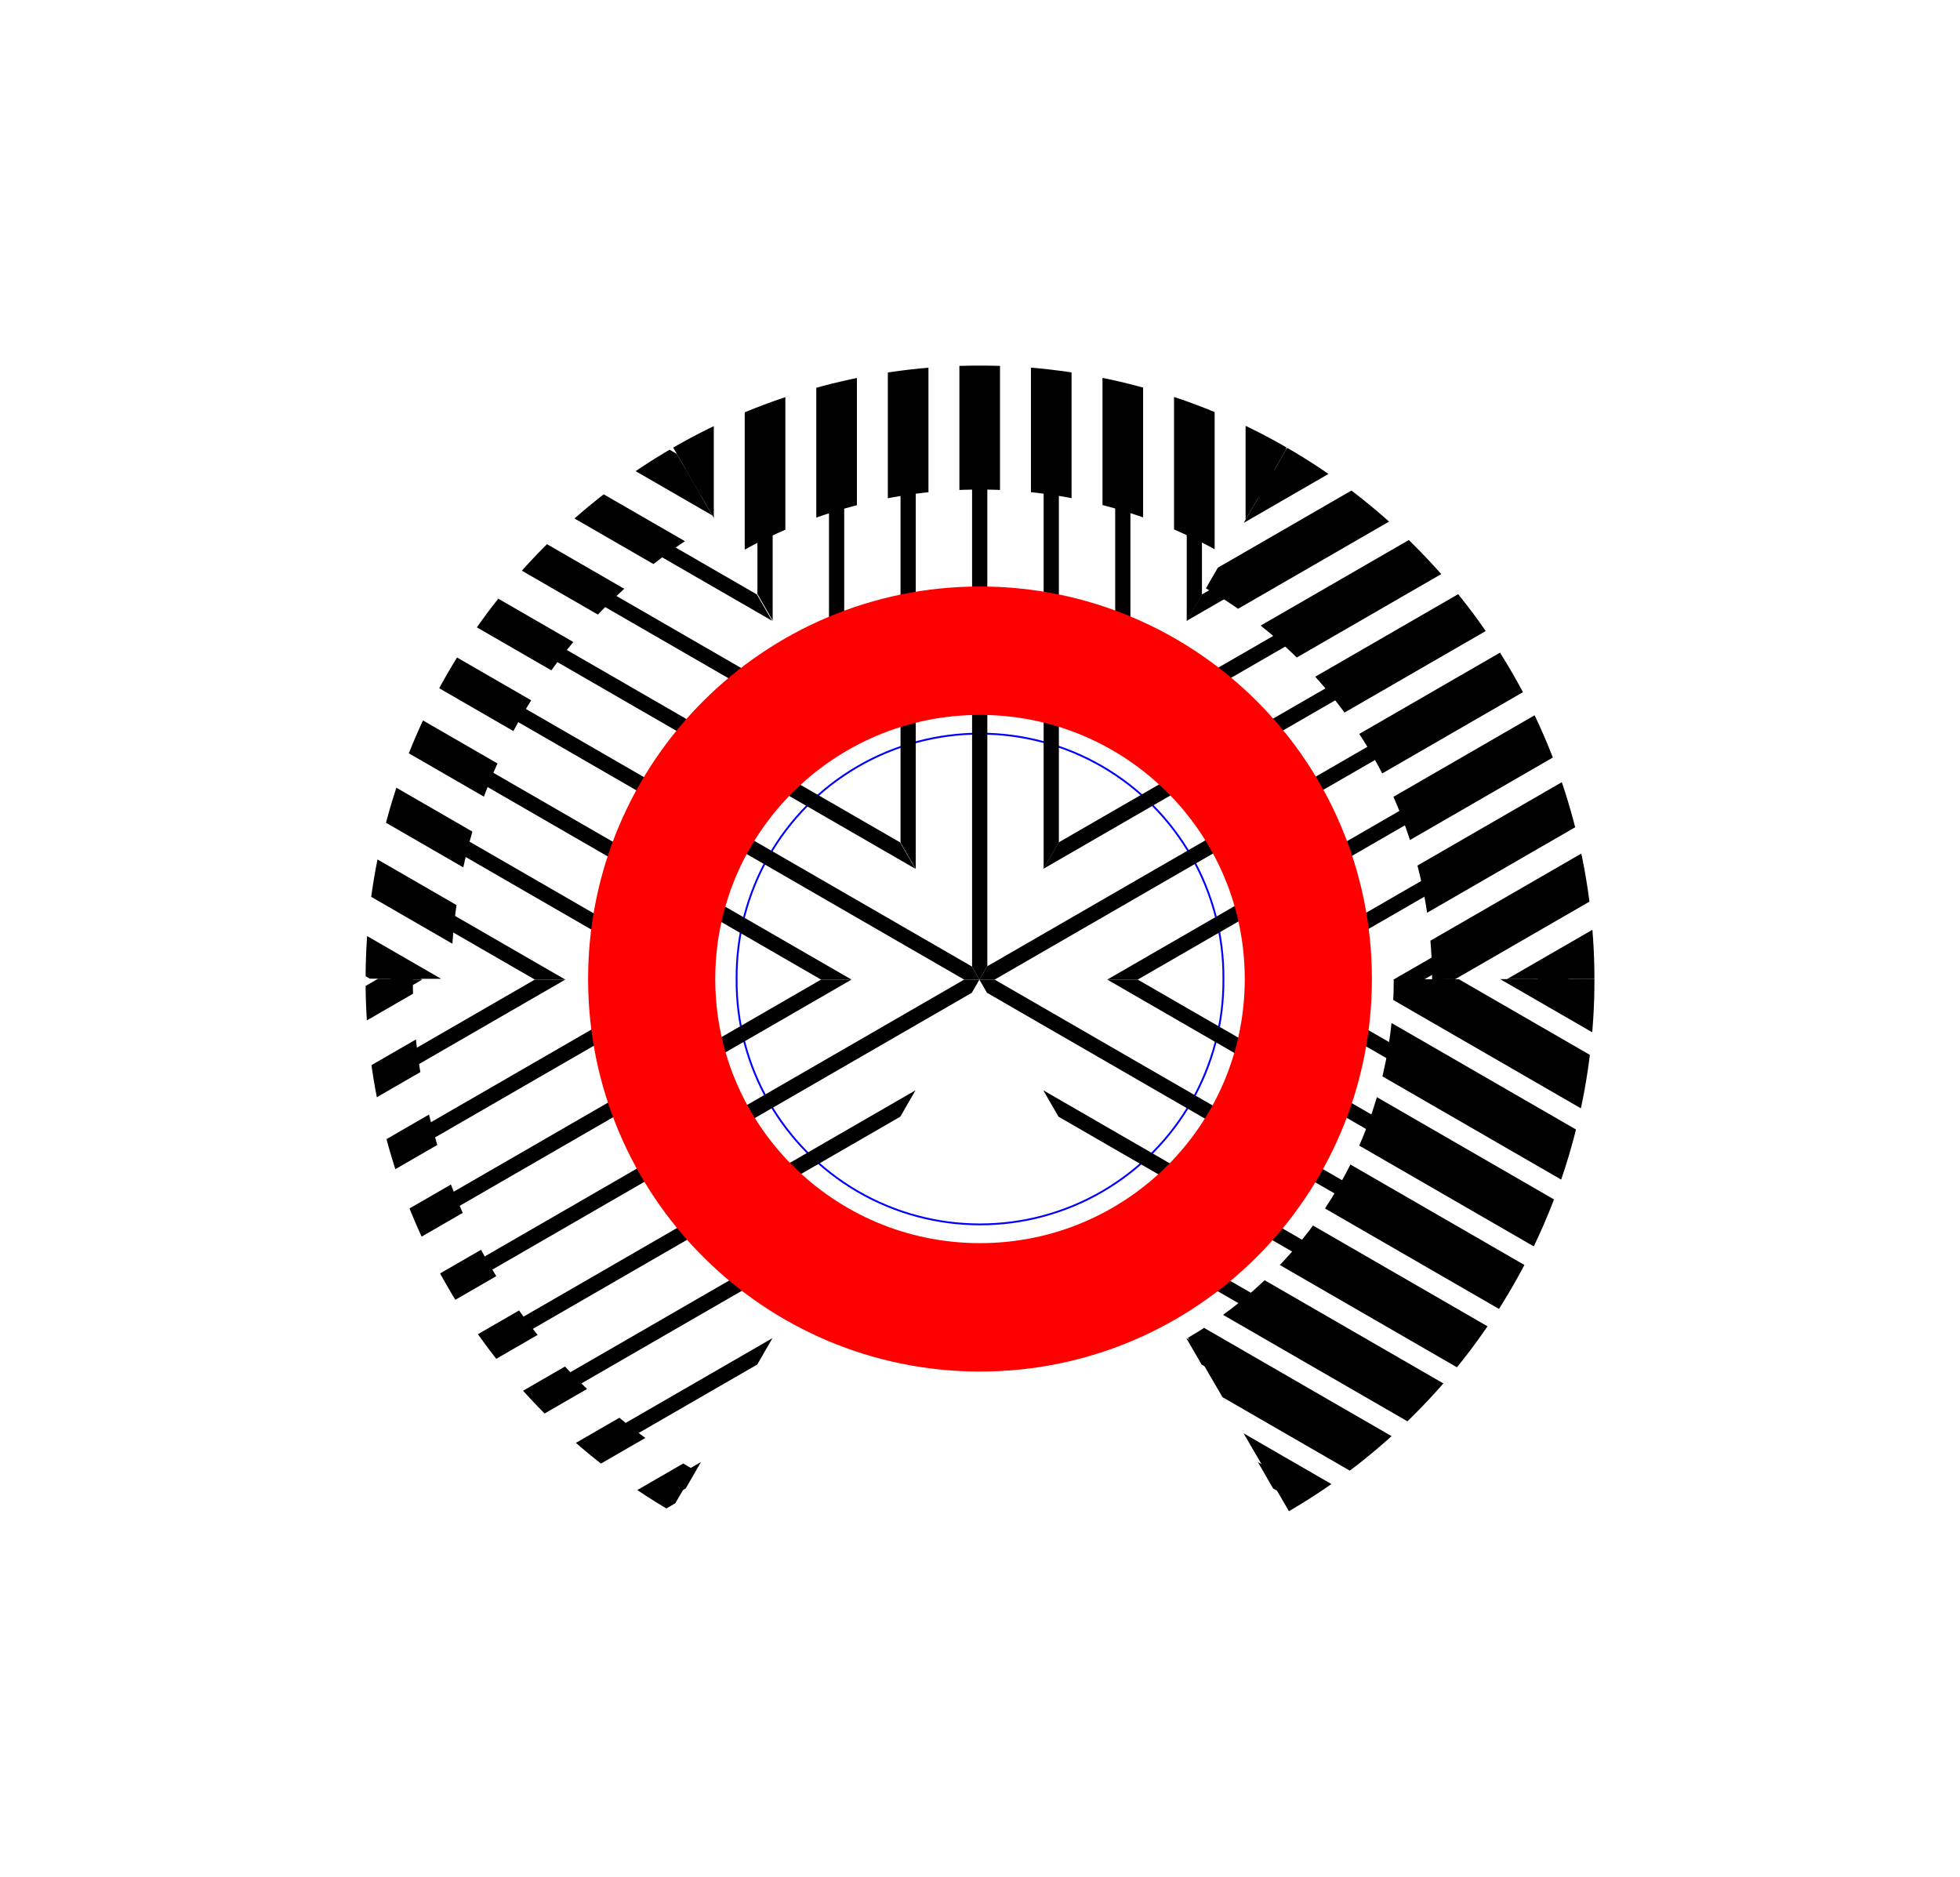
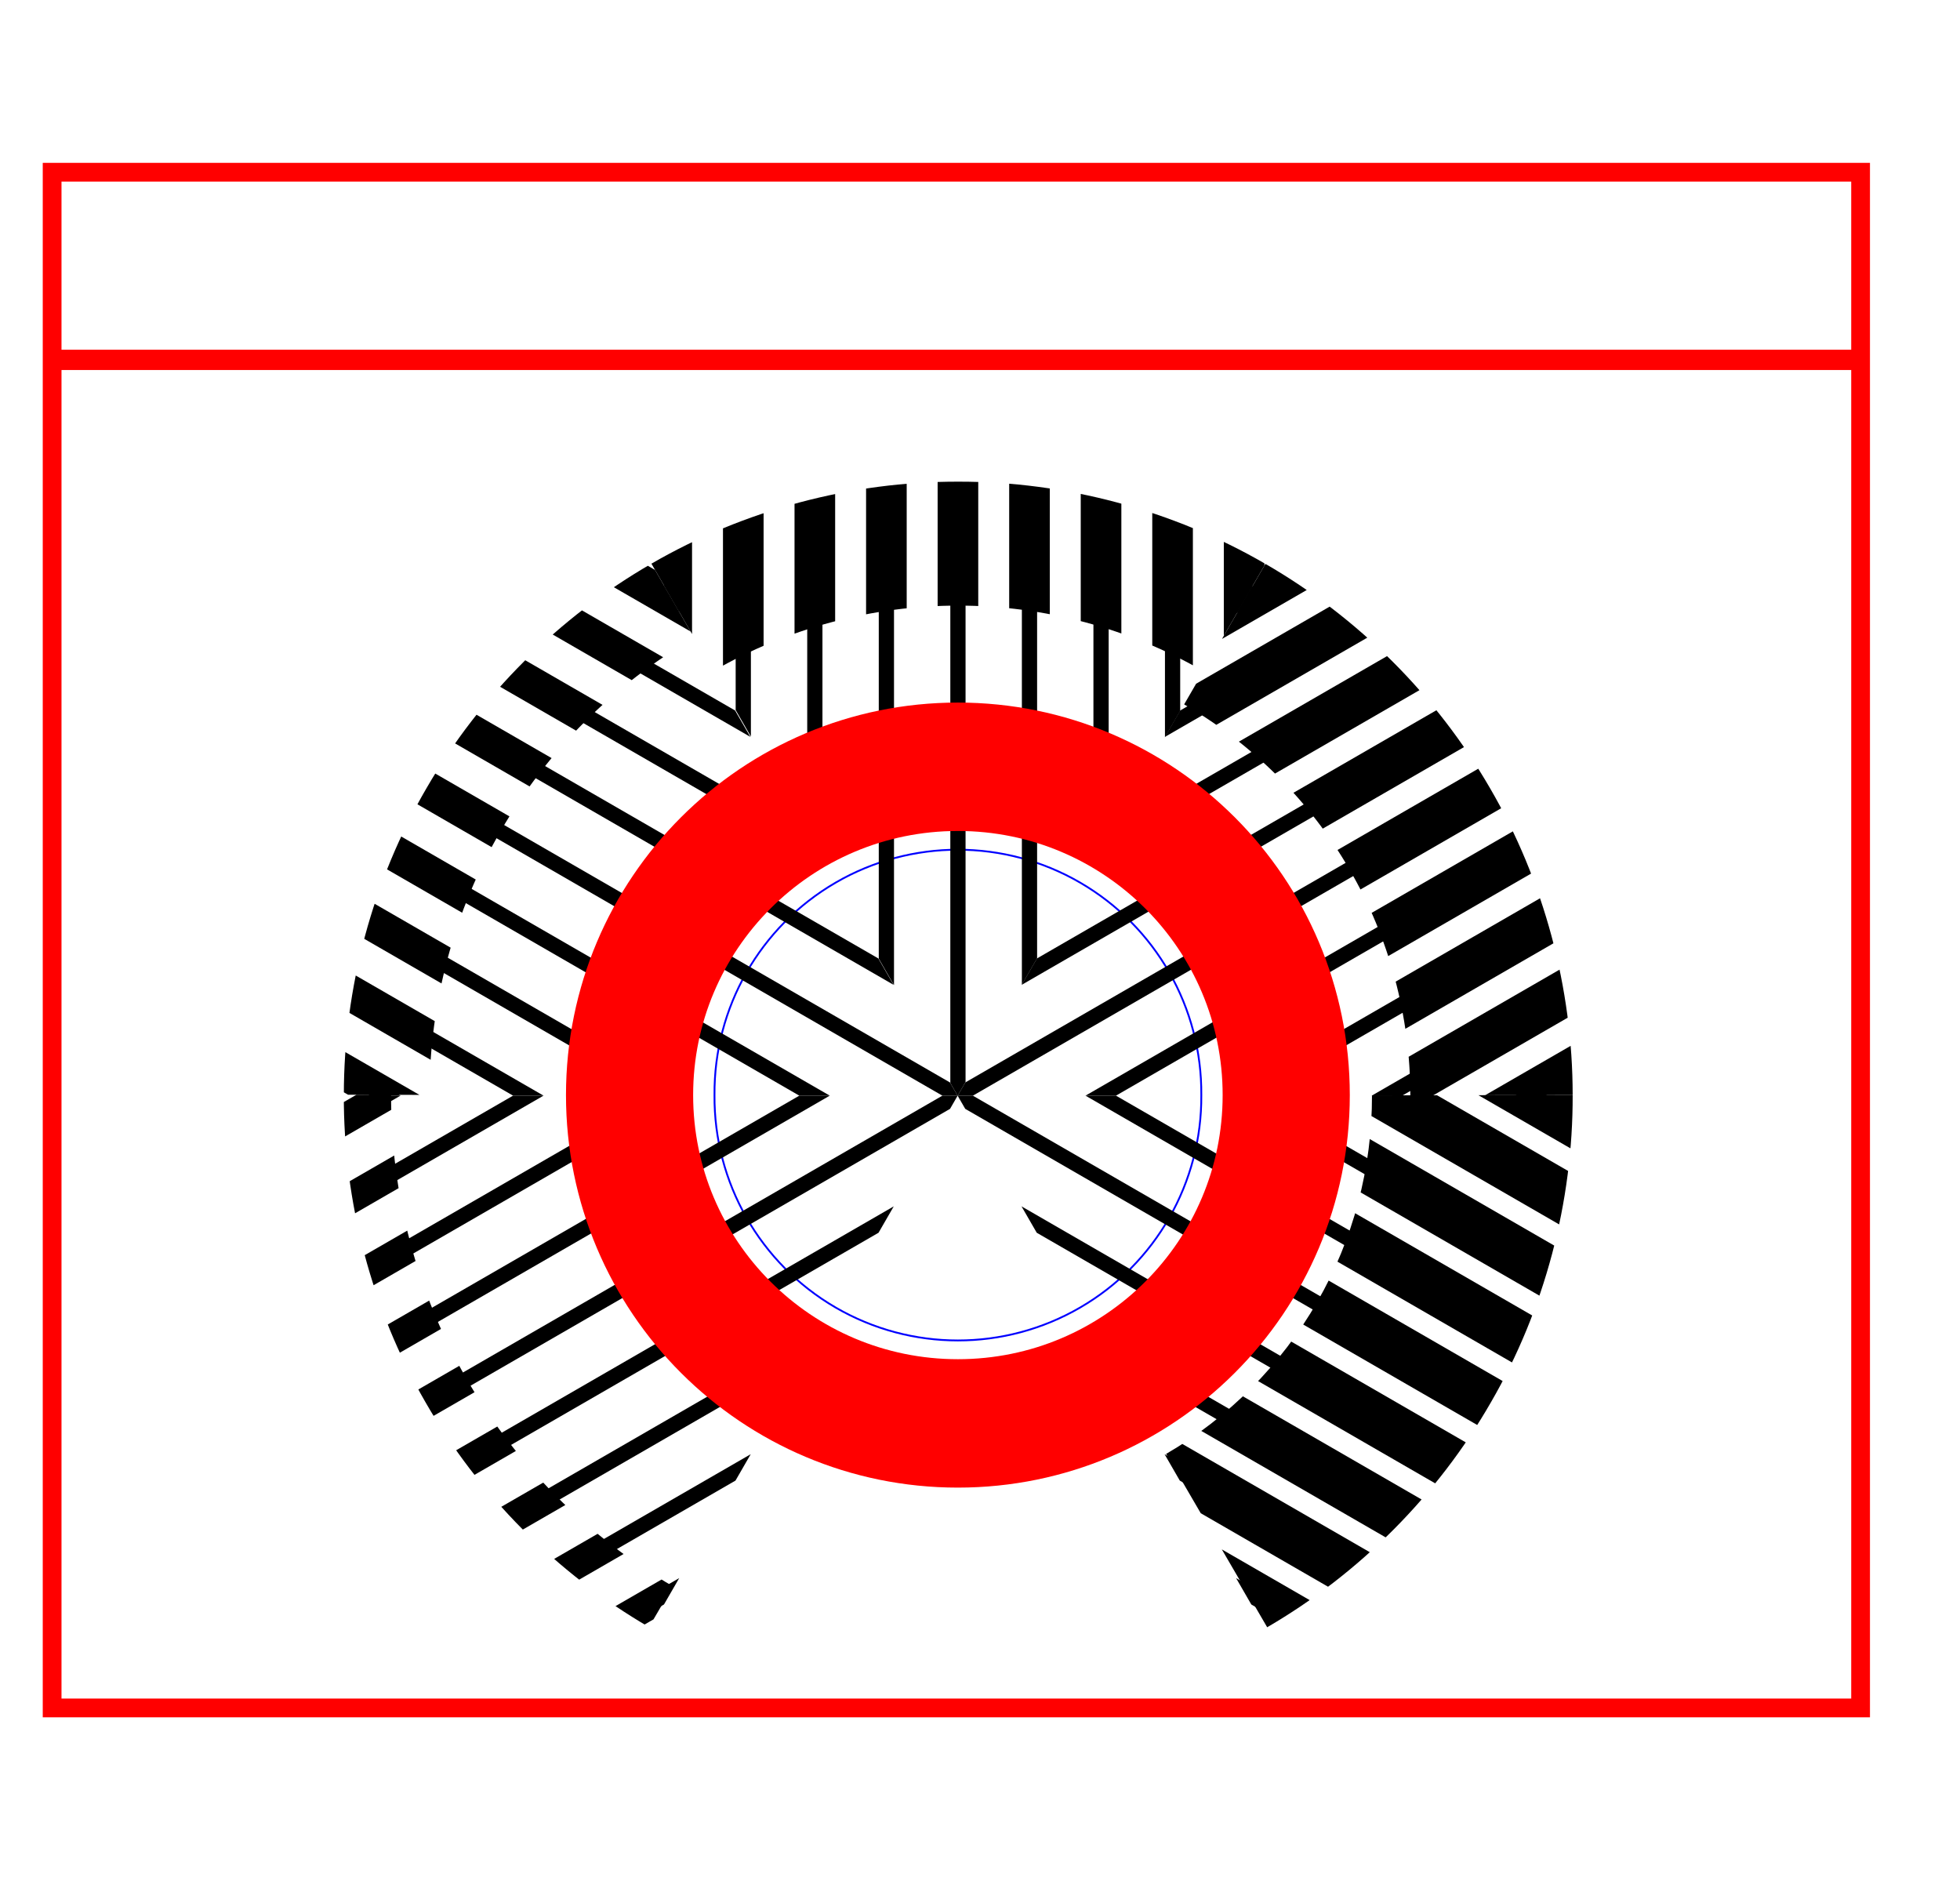
<svg xmlns="http://www.w3.org/2000/svg" xmlns:xlink="http://www.w3.org/1999/xlink" width="96.504" height="92.402" id="svg42589" version="1.1">
  <defs id="defs42591">
    <clipPath id="SVGID_42_-3">
      <path d="m 68.708,143.812 -15.03,-26.11 c 9.07,-5.399 21.021,-5.289 30.12,0.021 l -15.09,26.089" id="use1677-9" />
    </clipPath>
    <clipPath id="SVGID_44_-0">
      <path d="m 68.708,143.812 15.08,-26.101 c 9.141,5.24 15.201,15.541 15.041,26.101 H 68.708" id="use1711-7" />
    </clipPath>
    <clipPath id="SVGID_46_-0">
      <path d="m 68.708,143.812 h 30.121 c 0.1,10.59 -5.84,20.88 -15.061,26.09 l -15.06,-26.09" id="use1745-0" />
    </clipPath>
    <clipPath id="SVGID_48_-6">
      <path d="m 68.708,143.812 -15.08,-26.101 c -9.14,5.24 -15.2,15.541 -15.04,26.101 h 30.12" id="use1779-7" />
    </clipPath>
    <clipPath id="SVGID_50_-8">
      <path d="m 68.708,143.812 h -30.12 c -0.1,10.59 5.84,20.88 15.061,26.09 l 15.059,-26.09" id="use1813-4" />
    </clipPath>
    <clipPath id="SVGID_52_-4">
      <path d="m 40.814,143.768 c -0.019,4.856 1.265,9.741 3.7,13.958 2.422,4.225 5.962,7.788 10.17,10.239 l -1.172,2.01 c -4.561,-2.654 -8.391,-6.513 -11.016,-11.09 -2.639,-4.567 -4.031,-9.867 -4.01,-15.121 l 2.328,0.004 z" id="use1847-0" />
    </clipPath>
    <clipPath id="SVGID_54_-1">
      <path d="m 55.739,121.27 c -3.934,2.268 -7.253,5.576 -9.529,9.506 -2.287,3.922 -3.506,8.464 -3.508,12.997 l -4.215,-0.009 c 0,-5.256 1.418,-10.551 4.077,-15.105 2.646,-4.565 6.495,-8.403 11.066,-11.039 l 2.109,3.65 z" id="use1881-9" />
    </clipPath>
    <clipPath id="SVGID_56_-1">
      <path d="m 80.806,122.912 c -3.645,-2.112 -7.851,-3.234 -12.061,-3.228 -4.211,-0.009 -8.418,1.11 -12.062,3.22 l -3.052,-5.285 c 4.563,-2.646 9.86,-4.052 15.116,-4.038 5.254,-0.011 10.551,1.398 15.113,4.047 l -3.054,5.284 z" id="use1915-8" />
    </clipPath>
    <clipPath id="SVGID_58_-1">
      <path d="m 90.997,143.794 c 0,-3.888 -1.037,-7.756 -2.99,-11.111 -1.943,-3.36 -4.785,-6.196 -8.146,-8.136 l 4,-6.919 c 4.57,2.638 8.416,6.479 11.061,11.045 2.656,4.558 4.07,9.853 4.068,15.107 l -7.993,0.014 z" id="use1949-4" />
    </clipPath>
    <clipPath id="SVGID_60_-9">
      <path d="m 78.976,161.447 c 3.07,-1.785 5.664,-4.395 7.432,-7.475 1.777,-3.077 2.711,-6.611 2.701,-10.176 l 9.881,-0.017 c 0.018,5.255 -1.377,10.554 -4.02,15.12 -2.627,4.576 -6.461,8.43 -11.021,11.084 l -4.973,-8.536 z" id="use1983-1" />
    </clipPath>
    <clipPath id="SVGID_42_-3-8">
      <use height="720.001" width="1152" y="0" x="0" style="overflow:visible" id="use1677-9-9" overflow="visible" xlink:href="#SVGID_41_-1" />
    </clipPath>
    <clipPath id="SVGID_44_-0-2">
      <use height="720.001" width="1152" y="0" x="0" style="overflow:visible" id="use1711-7-2" overflow="visible" xlink:href="#SVGID_43_-4" />
    </clipPath>
    <clipPath id="SVGID_46_-0-9">
      <use height="720.001" width="1152" y="0" x="0" style="overflow:visible" id="use1745-0-7" overflow="visible" xlink:href="#SVGID_45_-8" />
    </clipPath>
    <clipPath id="SVGID_48_-6-1">
      <use height="720.001" width="1152" y="0" x="0" style="overflow:visible" id="use1779-7-9" overflow="visible" xlink:href="#SVGID_47_-9" />
    </clipPath>
    <clipPath id="SVGID_50_-8-2">
      <use height="720.001" width="1152" y="0" x="0" style="overflow:visible" id="use1813-4-2" overflow="visible" xlink:href="#SVGID_49_-1" />
    </clipPath>
    <clipPath id="SVGID_52_-4-6">
      <use height="720.001" width="1152" y="0" x="0" style="overflow:visible" id="use1847-0-5" overflow="visible" xlink:href="#SVGID_51_-1" />
    </clipPath>
    <clipPath id="SVGID_54_-1-1">
      <use height="720.001" width="1152" y="0" x="0" style="overflow:visible" id="use1881-9-7" overflow="visible" xlink:href="#SVGID_53_-3" />
    </clipPath>
    <clipPath id="SVGID_56_-1-7">
      <use height="720.001" width="1152" y="0" x="0" style="overflow:visible" id="use1915-8-0" overflow="visible" xlink:href="#SVGID_55_-9" />
    </clipPath>
    <clipPath id="SVGID_58_-1-2">
      <use height="720.001" width="1152" y="0" x="0" style="overflow:visible" id="use1949-4-6" overflow="visible" xlink:href="#SVGID_57_-3" />
    </clipPath>
    <clipPath id="SVGID_60_-9-8">
      <use height="720.001" width="1152" y="0" x="0" style="overflow:visible" id="use1983-1-2" overflow="visible" xlink:href="#SVGID_59_-0" />
    </clipPath>
  </defs>
  <g id="layer1" transform="translate(23.23684,-906.5732)" style="display:inline">
-     <path style="fill:none;stroke:#0000ff;stroke-width:0.117;stroke-miterlimit:4;stroke-opacity:1;stroke-dasharray:none" id="path42603" d="m 33.929,87.321 a 15.536,15.536 0 1 1 -31.071,0 15.536,15.536 0 1 1 31.071,0 z" transform="matrix(0.7714318,0,0,0.7714318,10.82653,887.4118)" />
+     <path style="fill:none;stroke:#0000ff;stroke-width:0.117;stroke-miterlimit:4;stroke-opacity:1;stroke-dasharray:none" id="path42603" d="m 33.929,87.321 a 15.536,15.536 0 1 1 -31.071,0 15.536,15.536 0 1 1 31.071,0 z" transform="matrix(0.7714318,0,0,0.7714318,9.737681,893.1261)" />
+     <g transform="translate(-0.7782897,-2.684411)" style="display:inline" id="g4383">
+       <rect y="917.737" x="-19.892" height="75.609" width="89.043" id="rect3611" style="fill:none;stroke:#ff0000;stroke-width:0.923;stroke-miterlimit:4;stroke-opacity:1;stroke-dasharray:none;stroke-dashoffset:0" />
+       <path transform="translate(-23.23684,906.5732)" id="path3613" d="m 3.393,20.402 c 88.929,0 89.107,0 89.107,0 l 0,0" style="fill:none;stroke:#ff0000;stroke-width:1px;stroke-linecap:butt;stroke-linejoin:miter;stroke-opacity:1" />
+     </g>
  </g>
  <g id="layer3">
-     <g id="g21657">
+     <g id="g21657" transform="translate(-1.071429,5.714286)">
      <g transform="translate(-58.06635,15.93229)" id="g20302" style="display:inline">
        <g style="display:inline" id="g1669-7" transform="translate(37.58059,-111.5132)">
          <g id="g1671-9">
            <defs id="defs1673-7">
              <path d="m 68.708,143.812 -15.03,-26.11 c 9.07,-5.399 21.021,-5.289 30.12,0.021 l -15.09,26.089" id="SVGID_41_-1" />
            </defs>
            <clipPath id="clipPath7310-4">
              <use height="720.001" width="1152" y="0" x="0" style="overflow:visible" id="use7312-4" overflow="visible" xlink:href="#SVGID_41_-1" />
            </clipPath>
            <g id="g1679-2" clip-path="url(#SVGID_42_-3-8)">
              <g id="g1681-8">
                <line style="fill:none;stroke:#000000;stroke-width:0.75" id="line1683-4" y2="108.829" x2="51.108" y1="143.812" x1="51.108" />
                <line style="fill:none;stroke:#000000;stroke-width:0.75" id="line1685-9" y2="108.829" x2="54.631" y1="143.812" x1="54.631" />
                <line style="fill:none;stroke:#000000;stroke-width:0.75" id="line1687-3" y2="108.829" x2="58.154" y1="143.812" x1="58.154" />
                <line style="fill:none;stroke:#000000;stroke-width:0.75" id="line1689-9" y2="108.829" x2="61.677" y1="143.812" x1="61.677" />
                <line style="fill:none;stroke:#000000;stroke-width:0.75" id="line1691-8" y2="108.829" x2="65.2" y1="143.812" x1="65.2" />
                <line style="fill:none;stroke:#000000;stroke-width:0.75" id="line1693-3" y2="108.829" x2="68.723" y1="143.812" x1="68.723" />
                <line style="fill:none;stroke:#000000;stroke-width:0.75" id="line1695-6" y2="108.829" x2="72.246" y1="143.812" x1="72.246" />
                <line style="fill:none;stroke:#000000;stroke-width:0.75" id="line1697-0" y2="108.829" x2="75.769" y1="143.812" x1="75.769" />
                <line style="fill:none;stroke:#000000;stroke-width:0.75" id="line1699-5" y2="108.829" x2="79.291" y1="143.812" x1="79.291" />
                <line style="fill:none;stroke:#000000;stroke-width:0.75" id="line1701-4" y2="108.829" x2="82.814" y1="143.812" x1="82.814" />
                <line style="fill:none;stroke:#000000;stroke-width:0.75" id="line1703-0" y2="108.829" x2="86.337" y1="143.812" x1="86.337" />
              </g>
            </g>
          </g>
          <g id="g1705-4">
            <defs id="defs1707-8">
              <path d="m 68.708,143.812 15.08,-26.101 c 9.141,5.24 15.201,15.541 15.041,26.101 H 68.708" id="SVGID_43_-4" />
            </defs>
            <clipPath id="clipPath7330-4">
              <use height="720.001" width="1152" y="0" x="0" style="overflow:visible" id="use7332-0" overflow="visible" xlink:href="#SVGID_43_-4" />
            </clipPath>
            <g id="g1713-3" clip-path="url(#SVGID_44_-0-2)">
              <g id="g1715-8">
                <line style="fill:none;stroke:#000000;stroke-width:0.75" id="line1717-0" y2="111.064" x2="90.196" y1="128.556" x1="59.9" />
                <line style="fill:none;stroke:#000000;stroke-width:0.75" id="line1719-7" y2="114.116" x2="91.958" y1="131.607" x1="61.662" />
                <line style="fill:none;stroke:#000000;stroke-width:0.75" id="line1721-4" y2="117.166" x2="93.72" y1="134.657" x1="63.423" />
                <line style="fill:none;stroke:#000000;stroke-width:0.75" id="line1723-9" y2="120.218" x2="95.481" y1="137.708" x1="65.185" />
                <line style="fill:none;stroke:#000000;stroke-width:0.75" id="line1725-8" y2="123.269" x2="97.243" y1="140.759" x1="66.946" />
                <line style="fill:none;stroke:#000000;stroke-width:0.75" id="line1727-3" y2="126.319" x2="99.005" y1="143.811" x1="68.708" />
                <line style="fill:none;stroke:#000000;stroke-width:0.75" id="line1729-8" y2="129.37" x2="100.765" y1="146.861" x1="70.469" />
                <line style="fill:none;stroke:#000000;stroke-width:0.75" id="line1731-7" y2="132.421" x2="102.526" y1="149.912" x1="72.23" />
                <line style="fill:none;stroke:#000000;stroke-width:0.75" id="line1733-5" y2="135.472" x2="104.288" y1="152.963" x1="73.993" />
                <line style="fill:none;stroke:#000000;stroke-width:0.75" id="line1735-4" y2="138.522" x2="106.05" y1="156.014" x1="75.753" />
                <line style="fill:none;stroke:#000000;stroke-width:0.75" id="line1737-4" y2="141.573" x2="107.812" y1="159.064" x1="77.515" />
              </g>
            </g>
          </g>
          <g id="g1739-9">
            <defs id="defs1741-3">
              <path d="m 68.708,143.812 h 30.121 c 0.1,10.59 -5.84,20.88 -15.061,26.09 l -15.06,-26.09" id="SVGID_45_-8" />
            </defs>
            <clipPath id="clipPath7350-8">
              <use height="720.001" width="1152" y="0" x="0" style="overflow:visible" id="use7352-8" overflow="visible" xlink:href="#SVGID_45_-8" />
            </clipPath>
            <g id="g1747-7" clip-path="url(#SVGID_46_-0-9)">
              <g id="g1749-9">
                <line style="fill:none;stroke:#000000;stroke-width:0.75" id="line1751-1" y2="146.047" x2="107.812" y1="128.556" x1="77.517" />
                <line style="fill:none;stroke:#000000;stroke-width:0.75" id="line1753-6" y2="149.099" x2="106.05" y1="131.607" x1="75.755" />
                <line style="fill:none;stroke:#000000;stroke-width:0.75" id="line1755-9" y2="152.148" x2="104.29" y1="134.657" x1="73.993" />
                <line style="fill:none;stroke:#000000;stroke-width:0.75" id="line1757-8" y2="155.199" x2="102.528" y1="137.709" x1="72.231" />
                <line style="fill:none;stroke:#000000;stroke-width:0.75" id="line1759-0" y2="158.25" x2="100.767" y1="140.76" x1="70.47" />
                <line style="fill:none;stroke:#000000;stroke-width:0.75" id="line1761-9" y2="161.302" x2="99.005" y1="143.811" x1="68.708" />
                <line style="fill:none;stroke:#000000;stroke-width:0.75" id="line1763-2" y2="164.353" x2="97.243" y1="146.861" x1="66.947" />
                <line style="fill:none;stroke:#000000;stroke-width:0.75" id="line1765-9" y2="167.403" x2="95.481" y1="149.912" x1="65.186" />
                <line style="fill:none;stroke:#000000;stroke-width:0.75" id="line1767-3" y2="170.454" x2="93.72" y1="152.963" x1="63.424" />
                <line style="fill:none;stroke:#000000;stroke-width:0.75" id="line1769-9" y2="173.505" x2="91.96" y1="156.014" x1="61.663" />
                <line style="fill:none;stroke:#000000;stroke-width:0.75" id="line1771-9" y2="176.556" x2="90.198" y1="159.064" x1="59.901" />
              </g>
            </g>
          </g>
          <g id="g1773-9">
            <defs id="defs1775-7">
              <path d="m 68.708,143.812 -15.08,-26.101 c -9.14,5.24 -15.2,15.541 -15.04,26.101 h 30.12" id="SVGID_47_-9" />
            </defs>
            <clipPath id="clipPath7370-6">
              <use height="720.001" width="1152" y="0" x="0" style="overflow:visible" id="use7372-3" overflow="visible" xlink:href="#SVGID_47_-9" />
            </clipPath>
            <g id="g1781-0" clip-path="url(#SVGID_48_-6-1)">
              <g id="g1783-6">
                <line style="fill:none;stroke:#000000;stroke-width:0.75" id="line1785-6" y2="111.064" x2="47.22" y1="128.556" x1="77.517" />
                <line style="fill:none;stroke:#000000;stroke-width:0.75" id="line1787-8" y2="114.116" x2="45.458" y1="131.607" x1="75.755" />
                <line style="fill:none;stroke:#000000;stroke-width:0.75" id="line1789-3" y2="117.166" x2="43.697" y1="134.657" x1="73.993" />
                <line style="fill:none;stroke:#000000;stroke-width:0.75" id="line1791-3" y2="120.218" x2="41.936" y1="137.708" x1="72.231" />
                <line style="fill:none;stroke:#000000;stroke-width:0.75" id="line1793-5" y2="123.269" x2="40.174" y1="140.759" x1="70.47" />
                <line style="fill:none;stroke:#000000;stroke-width:0.75" id="line1795-7" y2="126.319" x2="38.412" y1="143.811" x1="68.708" />
                <line style="fill:none;stroke:#000000;stroke-width:0.75" id="line1797-2" y2="129.37" x2="36.651" y1="146.861" x1="66.947" />
                <line style="fill:none;stroke:#000000;stroke-width:0.75" id="line1799-0" y2="132.421" x2="34.89" y1="149.912" x1="65.186" />
                <line style="fill:none;stroke:#000000;stroke-width:0.75" id="line1801-7" y2="135.472" x2="33.128" y1="152.963" x1="63.424" />
                <line style="fill:none;stroke:#000000;stroke-width:0.75" id="line1803-3" y2="138.522" x2="31.367" y1="156.014" x1="61.663" />
                <line style="fill:none;stroke:#000000;stroke-width:0.75" id="line1805-8" y2="141.573" x2="29.605" y1="159.064" x1="59.901" />
              </g>
            </g>
          </g>
          <g id="g1807-7">
            <defs id="defs1809-2">
              <path d="m 68.708,143.812 h -30.12 c -0.1,10.59 5.84,20.88 15.061,26.09 l 15.059,-26.09" id="SVGID_49_-1" />
            </defs>
            <clipPath id="clipPath7390-3">
              <use height="720.001" width="1152" y="0" x="0" style="overflow:visible" id="use7392-3" overflow="visible" xlink:href="#SVGID_49_-1" />
            </clipPath>
            <g id="g1815-9" clip-path="url(#SVGID_50_-8-2)">
              <g id="g1817-5">
                <line style="fill:none;stroke:#000000;stroke-width:0.75" id="line1819-3" y2="146.047" x2="29.604" y1="128.556" x1="59.9" />
                <line style="fill:none;stroke:#000000;stroke-width:0.75" id="line1821-2" y2="149.099" x2="31.366" y1="131.607" x1="61.662" />
                <line style="fill:none;stroke:#000000;stroke-width:0.75" id="line1823-4" y2="152.148" x2="33.127" y1="134.657" x1="63.423" />
                <line style="fill:none;stroke:#000000;stroke-width:0.75" id="line1825-8" y2="155.199" x2="34.889" y1="137.709" x1="65.185" />
                <line style="fill:none;stroke:#000000;stroke-width:0.75" id="line1827-3" y2="158.25" x2="36.65" y1="140.76" x1="66.946" />
                <line style="fill:none;stroke:#000000;stroke-width:0.75" id="line1829-5" y2="161.302" x2="38.412" y1="143.811" x1="68.708" />
                <line style="fill:none;stroke:#000000;stroke-width:0.75" id="line1831-9" y2="164.353" x2="40.173" y1="146.861" x1="70.469" />
                <line style="fill:none;stroke:#000000;stroke-width:0.75" id="line1833-2" y2="167.403" x2="41.935" y1="149.912" x1="72.23" />
                <line style="fill:none;stroke:#000000;stroke-width:0.75" id="line1835-6" y2="170.454" x2="43.696" y1="152.963" x1="73.993" />
                <line style="fill:none;stroke:#000000;stroke-width:0.75" id="line1837-7" y2="173.505" x2="45.457" y1="156.014" x1="75.753" />
                <line style="fill:none;stroke:#000000;stroke-width:0.75" id="line1839-5" y2="176.556" x2="47.219" y1="159.064" x1="77.515" />
              </g>
            </g>
          </g>
          <g id="g1841-6">
            <defs id="defs1843-3">
              <path d="m 40.814,143.768 c -0.019,4.856 1.265,9.741 3.7,13.958 2.422,4.225 5.962,7.788 10.17,10.239 l -1.172,2.01 c -4.561,-2.654 -8.391,-6.513 -11.016,-11.09 -2.639,-4.567 -4.031,-9.867 -4.01,-15.121 l 2.328,0.004 z" id="SVGID_51_-1" />
            </defs>
            <clipPath id="clipPath7410-7">
              <use height="720.001" width="1152" y="0" x="0" style="overflow:visible" id="use7412-9" overflow="visible" xlink:href="#SVGID_51_-1" />
            </clipPath>
            <g id="g1849-5" clip-path="url(#SVGID_52_-4-6)">
              <g id="g1851-2">
                <line style="fill:none;stroke:#000000;stroke-width:1.5" id="line1853-8" y2="146.048" x2="29.604" y1="128.557" x1="59.901" />
                <line style="fill:none;stroke:#000000;stroke-width:1.5" id="line1855-9" y2="149.1" x2="31.366" y1="131.607" x1="61.663" />
                <line style="fill:none;stroke:#000000;stroke-width:1.5" id="line1857-2" y2="152.149" x2="33.128" y1="134.658" x1="63.424" />
                <line style="fill:none;stroke:#000000;stroke-width:1.5" id="line1859-8" y2="155.2" x2="34.89" y1="137.709" x1="65.185" />
                <line style="fill:none;stroke:#000000;stroke-width:1.5" id="line1861-2" y2="158.252" x2="36.65" y1="140.76" x1="66.946" />
                <line style="fill:none;stroke:#000000;stroke-width:1.5" id="line1863-0" y2="161.303" x2="38.412" y1="143.812" x1="68.708" />
                <line style="fill:none;stroke:#000000;stroke-width:1.5" id="line1865-5" y2="164.354" x2="40.174" y1="146.861" x1="70.47" />
                <line style="fill:none;stroke:#000000;stroke-width:1.5" id="line1867-4" y2="167.404" x2="41.935" y1="149.913" x1="72.231" />
                <line style="fill:none;stroke:#000000;stroke-width:1.5" id="line1869-1" y2="170.455" x2="43.696" y1="152.964" x1="73.993" />
                <line style="fill:none;stroke:#000000;stroke-width:1.5" id="line1871-0" y2="173.506" x2="45.458" y1="156.015" x1="75.755" />
                <line style="fill:none;stroke:#000000;stroke-width:1.5" id="line1873-0" y2="176.557" x2="47.22" y1="159.065" x1="77.515" />
              </g>
            </g>
          </g>
          <g id="g1875-2">
            <defs id="defs1877-5">
              <path d="m 55.739,121.27 c -3.934,2.268 -7.253,5.576 -9.529,9.506 -2.287,3.922 -3.506,8.464 -3.508,12.997 l -4.215,-0.009 c 0,-5.256 1.418,-10.551 4.077,-15.105 2.646,-4.565 6.495,-8.403 11.066,-11.039 l 2.109,3.65 z" id="SVGID_53_-3" />
            </defs>
            <clipPath id="clipPath7430-6">
              <use height="720.001" width="1152" y="0" x="0" style="overflow:visible" id="use7432-2" overflow="visible" xlink:href="#SVGID_53_-3" />
            </clipPath>
            <g id="g1883-3" clip-path="url(#SVGID_54_-1-1)">
              <g id="g1885-9">
                <line style="fill:none;stroke:#000000;stroke-width:1.75" id="line1887-7" y2="111.065" x2="47.22" y1="128.557" x1="77.515" />
                <line style="fill:none;stroke:#000000;stroke-width:1.75" id="line1889-5" y2="114.116" x2="45.458" y1="131.608" x1="75.753" />
                <line style="fill:none;stroke:#000000;stroke-width:1.75" id="line1891-1" y2="117.167" x2="43.696" y1="134.658" x1="73.993" />
                <line style="fill:none;stroke:#000000;stroke-width:1.75" id="line1893-4" y2="120.218" x2="41.935" y1="137.709" x1="72.231" />
                <line style="fill:none;stroke:#000000;stroke-width:1.75" id="line1895-2" y2="123.269" x2="40.174" y1="140.761" x1="70.47" />
                <line style="fill:none;stroke:#000000;stroke-width:1.75" id="line1897-8" y2="126.32" x2="38.412" y1="143.812" x1="68.708" />
                <line style="fill:none;stroke:#000000;stroke-width:1.75" id="line1899-2" y2="129.37" x2="36.65" y1="146.862" x1="66.946" />
                <line style="fill:none;stroke:#000000;stroke-width:1.75" id="line1901-8" y2="132.422" x2="34.89" y1="149.913" x1="65.185" />
                <line style="fill:none;stroke:#000000;stroke-width:1.75" id="line1903-2" y2="135.473" x2="33.128" y1="152.964" x1="63.424" />
                <line style="fill:none;stroke:#000000;stroke-width:1.75" id="line1905-9" y2="138.523" x2="31.366" y1="156.015" x1="61.662" />
                <line style="fill:none;stroke:#000000;stroke-width:1.75" id="line1907-9" y2="141.574" x2="29.604" y1="159.065" x1="59.901" />
              </g>
            </g>
          </g>
          <g id="g1909-9">
            <defs id="defs1911-1">
              <path d="m 80.806,122.912 c -3.645,-2.112 -7.851,-3.234 -12.061,-3.228 -4.211,-0.009 -8.418,1.11 -12.062,3.22 l -3.052,-5.285 c 4.563,-2.646 9.86,-4.052 15.116,-4.038 5.254,-0.011 10.551,1.398 15.113,4.047 l -3.054,5.284 z" id="SVGID_55_-9" />
            </defs>
            <clipPath id="clipPath7450-8">
              <use height="720.001" width="1152" y="0" x="0" style="overflow:visible" id="use7452-5" overflow="visible" xlink:href="#SVGID_55_-9" />
            </clipPath>
            <g id="g1917-7" clip-path="url(#SVGID_56_-1-7)">
              <g id="g1919-3">
                <line style="fill:none;stroke:#000000;stroke-width:2" id="line1921-5" y2="108.829" x2="51.108" y1="143.812" x1="51.108" />
                <line style="fill:none;stroke:#000000;stroke-width:2" id="line1923-4" y2="108.829" x2="54.631" y1="143.812" x1="54.631" />
                <line style="fill:none;stroke:#000000;stroke-width:2" id="line1925-9" y2="108.829" x2="58.154" y1="143.812" x1="58.154" />
                <line style="fill:none;stroke:#000000;stroke-width:2" id="line1927-8" y2="108.829" x2="61.677" y1="143.812" x1="61.677" />
                <line style="fill:none;stroke:#000000;stroke-width:2" id="line1929-4" y2="108.829" x2="65.2" y1="143.812" x1="65.2" />
                <line style="fill:none;stroke:#000000;stroke-width:2" id="line1931-9" y2="108.829" x2="68.723" y1="143.812" x1="68.723" />
                <line style="fill:none;stroke:#000000;stroke-width:2" id="line1933-3" y2="108.829" x2="72.246" y1="143.812" x1="72.246" />
                <line style="fill:none;stroke:#000000;stroke-width:2" id="line1935-2" y2="108.829" x2="75.769" y1="143.812" x1="75.769" />
                <line style="fill:none;stroke:#000000;stroke-width:2" id="line1937-4" y2="108.829" x2="79.291" y1="143.812" x1="79.291" />
                <line style="fill:none;stroke:#000000;stroke-width:2" id="line1939-9" y2="108.829" x2="82.814" y1="143.812" x1="82.814" />
                <line style="fill:none;stroke:#000000;stroke-width:2" id="line1941-4" y2="108.829" x2="86.337" y1="143.812" x1="86.337" />
              </g>
            </g>
          </g>
          <g id="g1943-8">
            <defs id="defs1945-9">
              <path d="m 90.997,143.794 c 0,-3.888 -1.037,-7.756 -2.99,-11.111 -1.943,-3.36 -4.785,-6.196 -8.146,-8.136 l 4,-6.919 c 4.57,2.638 8.416,6.479 11.061,11.045 2.656,4.558 4.07,9.853 4.068,15.107 l -7.993,0.014 z" id="SVGID_57_-3" />
            </defs>
            <clipPath id="clipPath7470-3">
              <use height="720.001" width="1152" y="0" x="0" style="overflow:visible" id="use7472-2" overflow="visible" xlink:href="#SVGID_57_-3" />
            </clipPath>
            <g id="g1951-9" clip-path="url(#SVGID_58_-1-2)">
              <g id="g1953-7">
                <line style="fill:none;stroke:#000000;stroke-width:2.25" id="line1955-3" y2="111.065" x2="90.196" y1="128.557" x1="59.901" />
                <line style="fill:none;stroke:#000000;stroke-width:2.25" id="line1957-2" y2="114.116" x2="91.958" y1="131.608" x1="61.663" />
                <line style="fill:none;stroke:#000000;stroke-width:2.25" id="line1959-5" y2="117.167" x2="93.72" y1="134.658" x1="63.424" />
                <line style="fill:none;stroke:#000000;stroke-width:2.25" id="line1961-5" y2="120.218" x2="95.481" y1="137.709" x1="65.185" />
                <line style="fill:none;stroke:#000000;stroke-width:2.25" id="line1963-3" y2="123.269" x2="97.243" y1="140.761" x1="66.946" />
                <line style="fill:none;stroke:#000000;stroke-width:2.25" id="line1965-6" y2="126.32" x2="99.005" y1="143.812" x1="68.708" />
                <line style="fill:none;stroke:#000000;stroke-width:2.25" id="line1967-4" y2="129.37" x2="100.767" y1="146.862" x1="70.47" />
                <line style="fill:none;stroke:#000000;stroke-width:2.25" id="line1969-7" y2="132.422" x2="102.526" y1="149.913" x1="72.231" />
                <line style="fill:none;stroke:#000000;stroke-width:2.25" id="line1971-6" y2="135.473" x2="104.288" y1="152.964" x1="73.993" />
                <line style="fill:none;stroke:#000000;stroke-width:2.25" id="line1973-4" y2="138.523" x2="106.05" y1="156.015" x1="75.755" />
                <line style="fill:none;stroke:#000000;stroke-width:2.25" id="line1975-2" y2="141.574" x2="107.812" y1="159.065" x1="77.515" />
              </g>
            </g>
          </g>
          <g id="g1977-3">
            <defs id="defs1979-7">
              <path d="m 78.976,161.447 c 3.07,-1.785 5.664,-4.395 7.432,-7.475 1.777,-3.077 2.711,-6.611 2.701,-10.176 l 9.881,-0.017 c 0.018,5.255 -1.377,10.554 -4.02,15.12 -2.627,4.576 -6.461,8.43 -11.021,11.084 l -4.973,-8.536 z" id="SVGID_59_-0" />
            </defs>
            <clipPath id="clipPath7490-0">
              <use height="720.001" width="1152" y="0" x="0" style="overflow:visible" id="use7492-7" overflow="visible" xlink:href="#SVGID_59_-0" />
            </clipPath>
            <g id="g1985-0" clip-path="url(#SVGID_60_-9-8)">
              <g id="g1987-6">
                <line style="fill:none;stroke:#000000;stroke-width:2.5" id="line1989-6" y2="146.048" x2="107.812" y1="128.557" x1="77.515" />
                <line style="fill:none;stroke:#000000;stroke-width:2.5" id="line1991-3" y2="149.1" x2="106.05" y1="131.607" x1="75.753" />
                <line style="fill:none;stroke:#000000;stroke-width:2.5" id="line1993-8" y2="152.149" x2="104.288" y1="134.658" x1="73.993" />
                <line style="fill:none;stroke:#000000;stroke-width:2.5" id="line1995-1" y2="155.2" x2="102.526" y1="137.709" x1="72.231" />
                <line style="fill:none;stroke:#000000;stroke-width:2.5" id="line1997-3" y2="158.252" x2="100.767" y1="140.76" x1="70.47" />
                <line style="fill:none;stroke:#000000;stroke-width:2.5" id="line1999-4" y2="161.303" x2="99.005" y1="143.812" x1="68.708" />
                <line style="fill:none;stroke:#000000;stroke-width:2.5" id="line2001-1" y2="164.354" x2="97.243" y1="146.861" x1="66.946" />
                <line style="fill:none;stroke:#000000;stroke-width:2.5" id="line2003-4" y2="167.404" x2="95.481" y1="149.913" x1="65.185" />
                <line style="fill:none;stroke:#000000;stroke-width:2.5" id="line2005-8" y2="170.455" x2="93.72" y1="152.964" x1="63.424" />
                <line style="fill:none;stroke:#000000;stroke-width:2.5" id="line2007-6" y2="173.506" x2="91.958" y1="156.015" x1="61.662" />
                <line style="fill:none;stroke:#000000;stroke-width:2.5" id="line2009-8" y2="176.557" x2="90.196" y1="159.065" x1="59.901" />
              </g>
            </g>
          </g>
        </g>
      </g>
-       <path transform="matrix(1.171616,0,0,1.207031,74.86378,-1.140718)" d="m 3.03,40.884 a 25.759,25.001 0 1 1 -51.518,0 25.759,25.001 0 1 1 51.518,0 z" id="path21147" style="fill:none;stroke:#000000;stroke-width:0.757;stroke-miterlimit:4;stroke-opacity:1;stroke-dasharray:none;stroke-dashoffset:0;opacity:0" />
+       <path transform="matrix(1.171616,0,0,1.207031,74.86378,-1.140718)" d="m 3.03,40.884 c 0,13.808 -11.533,25.001 -25.759,25.001 -14.226,0 -25.759,-11.193 -25.759,-25.001 0,-13.808 11.533,-25.001 25.759,-25.001 14.226,0 25.759,11.193 25.759,25.001 z" id="path21147" style="opacity:0;fill:none;stroke:#000000;stroke-width:0.757;stroke-miterlimit:4;stroke-opacity:1;stroke-dasharray:none;stroke-dashoffset:0" />
    </g>
  </g>
  <g id="layer2" style="display:inline" transform="translate(18.66449,17.42722)">
-     <path style="fill:none;stroke:#ff0000;stroke-width:9.976;stroke-miterlimit:4;stroke-opacity:1;stroke-dasharray:none;stroke-dashoffset:0" id="path3753" d="m 32.325,-31.871 c 0,14.087 -11.533,25.506 -25.759,25.506 -14.226,0 -25.759,-11.42 -25.759,-25.506 0,-14.087 11.533,-25.506 25.759,-25.506 14.226,0 25.759,11.42 25.759,25.506 z" transform="matrix(0.6275795,0,0,0.6337504,25.46703,50.97234)" />
+     <path style="fill:none;stroke:#ff0000;stroke-width:9.976;stroke-miterlimit:4;stroke-opacity:1;stroke-dasharray:none;stroke-dashoffset:0" id="path3753" d="m 32.325,-31.871 a 25.759,25.506 0 1 1 -51.518,0 25.759,25.506 0 1 1 51.518,0 z" transform="matrix(0.6275795,0,0,0.6337504,24.37818,56.68663)" />
  </g>
</svg>
